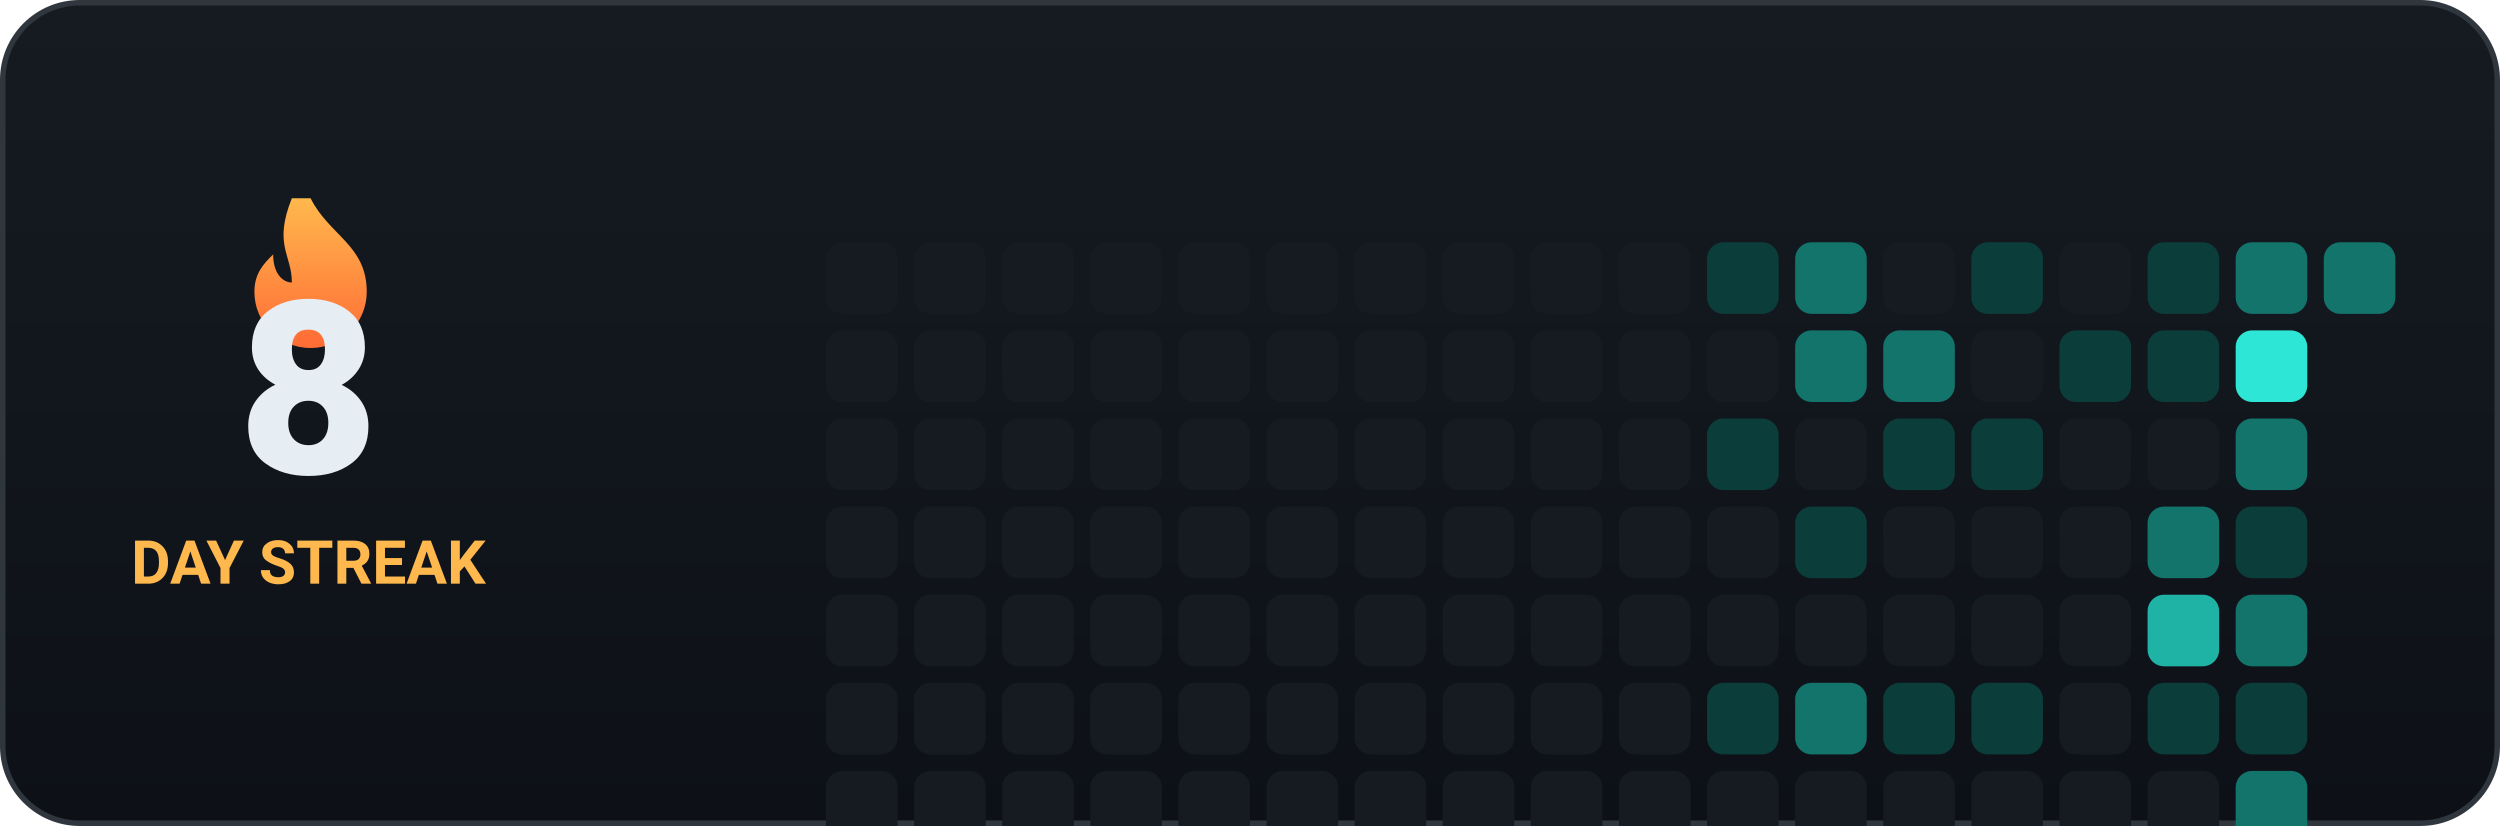
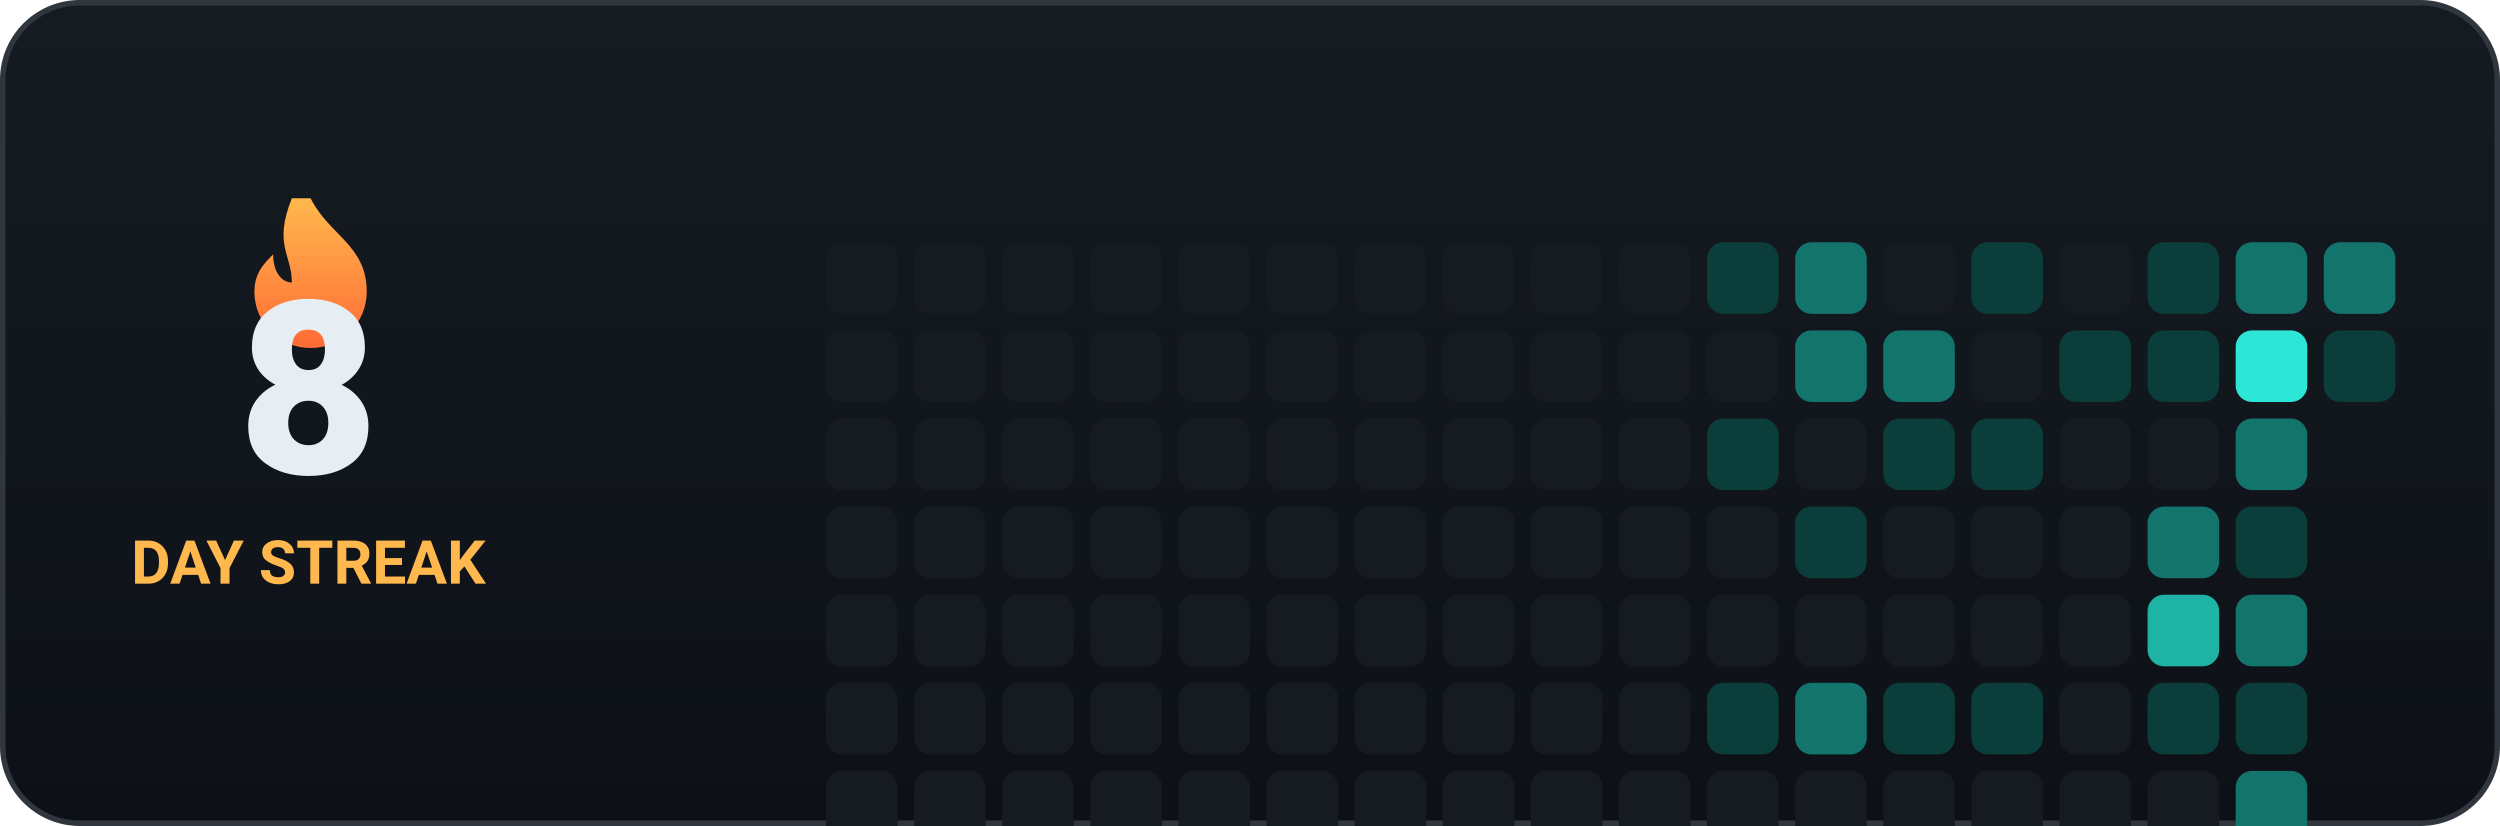
<svg xmlns="http://www.w3.org/2000/svg" width="454" height="150" viewBox="0 0 454 150" role="img" font-family="-apple-system,BlinkMacSystemFont,'Segoe UI',Roboto,'Apple SD Gothic Neo','Malgun Gothic',sans-serif">
  <defs>
    <linearGradient id="bgg" x1="0" y1="0" x2="0" y2="1">
      <stop offset="0" stop-color="#161b22" />
      <stop offset="1" stop-color="#0d1117" />
    </linearGradient>
    <linearGradient id="flame" x1="0" y1="0" x2="0" y2="1">
      <stop offset="0" stop-color="#ffb84d" />
      <stop offset="1" stop-color="#ff6b35" />
    </linearGradient>
  </defs>
  <rect x="0.5" y="0.5" width="453" height="149" rx="14" fill="url(#bgg)" stroke="#30363d" />
  <path transform="translate(36 36) scale(1.7)" fill="url(#flame)" d="M12 0c2 4 6 5 6 10a6 6 0 1 1-12 0c0-2 1-3 2-4 0 2 1 3 2 3 0-3-2-4 0-9z" />
  <text x="56" y="86" text-anchor="middle" font-size="44" font-weight="800" fill="#e6edf3">8</text>
  <text x="56" y="106" text-anchor="middle" font-size="11" font-weight="600" fill="#ffb84d">DAY STREAK</text>
  <rect x="150" y="44" width="13" height="13" rx="3" fill="#161b22" />
  <rect x="150" y="60" width="13" height="13" rx="3" fill="#161b22" />
  <rect x="150" y="76" width="13" height="13" rx="3" fill="#161b22" />
  <rect x="150" y="92" width="13" height="13" rx="3" fill="#161b22" />
  <rect x="150" y="108" width="13" height="13" rx="3" fill="#161b22" />
  <rect x="150" y="124" width="13" height="13" rx="3" fill="#161b22" />
  <rect x="150" y="140" width="13" height="13" rx="3" fill="#161b22" />
  <rect x="166" y="44" width="13" height="13" rx="3" fill="#161b22" />
  <rect x="166" y="60" width="13" height="13" rx="3" fill="#161b22" />
  <rect x="166" y="76" width="13" height="13" rx="3" fill="#161b22" />
  <rect x="166" y="92" width="13" height="13" rx="3" fill="#161b22" />
  <rect x="166" y="108" width="13" height="13" rx="3" fill="#161b22" />
  <rect x="166" y="124" width="13" height="13" rx="3" fill="#161b22" />
  <rect x="166" y="140" width="13" height="13" rx="3" fill="#161b22" />
  <rect x="182" y="44" width="13" height="13" rx="3" fill="#161b22" />
  <rect x="182" y="60" width="13" height="13" rx="3" fill="#161b22" />
  <rect x="182" y="76" width="13" height="13" rx="3" fill="#161b22" />
  <rect x="182" y="92" width="13" height="13" rx="3" fill="#161b22" />
  <rect x="182" y="108" width="13" height="13" rx="3" fill="#161b22" />
  <rect x="182" y="124" width="13" height="13" rx="3" fill="#161b22" />
  <rect x="182" y="140" width="13" height="13" rx="3" fill="#161b22" />
  <rect x="198" y="44" width="13" height="13" rx="3" fill="#161b22" />
  <rect x="198" y="60" width="13" height="13" rx="3" fill="#161b22" />
  <rect x="198" y="76" width="13" height="13" rx="3" fill="#161b22" />
  <rect x="198" y="92" width="13" height="13" rx="3" fill="#161b22" />
  <rect x="198" y="108" width="13" height="13" rx="3" fill="#161b22" />
  <rect x="198" y="124" width="13" height="13" rx="3" fill="#161b22" />
  <rect x="198" y="140" width="13" height="13" rx="3" fill="#161b22" />
  <rect x="214" y="44" width="13" height="13" rx="3" fill="#161b22" />
  <rect x="214" y="60" width="13" height="13" rx="3" fill="#161b22" />
  <rect x="214" y="76" width="13" height="13" rx="3" fill="#161b22" />
  <rect x="214" y="92" width="13" height="13" rx="3" fill="#161b22" />
  <rect x="214" y="108" width="13" height="13" rx="3" fill="#161b22" />
  <rect x="214" y="124" width="13" height="13" rx="3" fill="#161b22" />
  <rect x="214" y="140" width="13" height="13" rx="3" fill="#161b22" />
  <rect x="230" y="44" width="13" height="13" rx="3" fill="#161b22" />
  <rect x="230" y="60" width="13" height="13" rx="3" fill="#161b22" />
  <rect x="230" y="76" width="13" height="13" rx="3" fill="#161b22" />
  <rect x="230" y="92" width="13" height="13" rx="3" fill="#161b22" />
  <rect x="230" y="108" width="13" height="13" rx="3" fill="#161b22" />
  <rect x="230" y="124" width="13" height="13" rx="3" fill="#161b22" />
  <rect x="230" y="140" width="13" height="13" rx="3" fill="#161b22" />
  <rect x="246" y="44" width="13" height="13" rx="3" fill="#161b22" />
  <rect x="246" y="60" width="13" height="13" rx="3" fill="#161b22" />
  <rect x="246" y="76" width="13" height="13" rx="3" fill="#161b22" />
  <rect x="246" y="92" width="13" height="13" rx="3" fill="#161b22" />
  <rect x="246" y="108" width="13" height="13" rx="3" fill="#161b22" />
  <rect x="246" y="124" width="13" height="13" rx="3" fill="#161b22" />
  <rect x="246" y="140" width="13" height="13" rx="3" fill="#161b22" />
  <rect x="262" y="44" width="13" height="13" rx="3" fill="#161b22" />
  <rect x="262" y="60" width="13" height="13" rx="3" fill="#161b22" />
  <rect x="262" y="76" width="13" height="13" rx="3" fill="#161b22" />
  <rect x="262" y="92" width="13" height="13" rx="3" fill="#161b22" />
  <rect x="262" y="108" width="13" height="13" rx="3" fill="#161b22" />
  <rect x="262" y="124" width="13" height="13" rx="3" fill="#161b22" />
  <rect x="262" y="140" width="13" height="13" rx="3" fill="#161b22" />
  <rect x="278" y="44" width="13" height="13" rx="3" fill="#161b22" />
  <rect x="278" y="60" width="13" height="13" rx="3" fill="#161b22" />
  <rect x="278" y="76" width="13" height="13" rx="3" fill="#161b22" />
  <rect x="278" y="92" width="13" height="13" rx="3" fill="#161b22" />
  <rect x="278" y="108" width="13" height="13" rx="3" fill="#161b22" />
  <rect x="278" y="124" width="13" height="13" rx="3" fill="#161b22" />
  <rect x="278" y="140" width="13" height="13" rx="3" fill="#161b22" />
  <rect x="294" y="44" width="13" height="13" rx="3" fill="#161b22" />
  <rect x="294" y="60" width="13" height="13" rx="3" fill="#161b22" />
  <rect x="294" y="76" width="13" height="13" rx="3" fill="#161b22" />
  <rect x="294" y="92" width="13" height="13" rx="3" fill="#161b22" />
  <rect x="294" y="108" width="13" height="13" rx="3" fill="#161b22" />
  <rect x="294" y="124" width="13" height="13" rx="3" fill="#161b22" />
  <rect x="294" y="140" width="13" height="13" rx="3" fill="#161b22" />
  <rect x="310" y="44" width="13" height="13" rx="3" fill="#0b3d3a" />
  <rect x="310" y="60" width="13" height="13" rx="3" fill="#161b22" />
  <rect x="310" y="76" width="13" height="13" rx="3" fill="#0b3d3a" />
  <rect x="310" y="92" width="13" height="13" rx="3" fill="#161b22" />
  <rect x="310" y="108" width="13" height="13" rx="3" fill="#161b22" />
  <rect x="310" y="124" width="13" height="13" rx="3" fill="#0b3d3a" />
  <rect x="310" y="140" width="13" height="13" rx="3" fill="#161b22" />
  <rect x="326" y="44" width="13" height="13" rx="3" fill="#13746c" />
  <rect x="326" y="60" width="13" height="13" rx="3" fill="#13746c" />
  <rect x="326" y="76" width="13" height="13" rx="3" fill="#161b22" />
  <rect x="326" y="92" width="13" height="13" rx="3" fill="#0b3d3a" />
  <rect x="326" y="108" width="13" height="13" rx="3" fill="#161b22" />
  <rect x="326" y="124" width="13" height="13" rx="3" fill="#13746c" />
  <rect x="326" y="140" width="13" height="13" rx="3" fill="#161b22" />
  <rect x="342" y="44" width="13" height="13" rx="3" fill="#161b22" />
  <rect x="342" y="60" width="13" height="13" rx="3" fill="#13746c" />
  <rect x="342" y="76" width="13" height="13" rx="3" fill="#0b3d3a" />
  <rect x="342" y="92" width="13" height="13" rx="3" fill="#161b22" />
  <rect x="342" y="108" width="13" height="13" rx="3" fill="#161b22" />
  <rect x="342" y="124" width="13" height="13" rx="3" fill="#0b3d3a" />
  <rect x="342" y="140" width="13" height="13" rx="3" fill="#161b22" />
  <rect x="358" y="44" width="13" height="13" rx="3" fill="#0b3d3a" />
  <rect x="358" y="60" width="13" height="13" rx="3" fill="#161b22" />
  <rect x="358" y="76" width="13" height="13" rx="3" fill="#0b3d3a" />
  <rect x="358" y="92" width="13" height="13" rx="3" fill="#161b22" />
  <rect x="358" y="108" width="13" height="13" rx="3" fill="#161b22" />
  <rect x="358" y="124" width="13" height="13" rx="3" fill="#0b3d3a" />
  <rect x="358" y="140" width="13" height="13" rx="3" fill="#161b22" />
  <rect x="374" y="44" width="13" height="13" rx="3" fill="#161b22" />
  <rect x="374" y="60" width="13" height="13" rx="3" fill="#0b3d3a" />
  <rect x="374" y="76" width="13" height="13" rx="3" fill="#161b22" />
  <rect x="374" y="92" width="13" height="13" rx="3" fill="#161b22" />
  <rect x="374" y="108" width="13" height="13" rx="3" fill="#161b22" />
  <rect x="374" y="124" width="13" height="13" rx="3" fill="#161b22" />
  <rect x="374" y="140" width="13" height="13" rx="3" fill="#161b22" />
  <rect x="390" y="44" width="13" height="13" rx="3" fill="#0b3d3a" />
  <rect x="390" y="60" width="13" height="13" rx="3" fill="#0b3d3a" />
  <rect x="390" y="76" width="13" height="13" rx="3" fill="#161b22" />
  <rect x="390" y="92" width="13" height="13" rx="3" fill="#13746c" />
  <rect x="390" y="108" width="13" height="13" rx="3" fill="#1fb3a6" />
  <rect x="390" y="124" width="13" height="13" rx="3" fill="#0b3d3a" />
  <rect x="390" y="140" width="13" height="13" rx="3" fill="#161b22" />
  <rect x="406" y="44" width="13" height="13" rx="3" fill="#13746c" />
  <rect x="406" y="60" width="13" height="13" rx="3" fill="#2ee6d6" />
  <rect x="406" y="76" width="13" height="13" rx="3" fill="#13746c" />
  <rect x="406" y="92" width="13" height="13" rx="3" fill="#0b3d3a" />
  <rect x="406" y="108" width="13" height="13" rx="3" fill="#13746c" />
  <rect x="406" y="124" width="13" height="13" rx="3" fill="#0b3d3a" />
  <rect x="406" y="140" width="13" height="13" rx="3" fill="#13746c" />
  <rect x="422" y="44" width="13" height="13" rx="3" fill="#13746c" />
+   <rect x="422" y="60" width="13" height="13" rx="3" fill="#0b3d3a" />
  <text x="308" y="175" font-size="9" fill="#7d8590">less</text>
  <rect x="334" y="166" width="13" height="13" rx="3" fill="#161b22" />
  <rect x="350" y="166" width="13" height="13" rx="3" fill="#0b3d3a" />
  <rect x="366" y="166" width="13" height="13" rx="3" fill="#13746c" />
  <rect x="382" y="166" width="13" height="13" rx="3" fill="#1fb3a6" />
  <rect x="398" y="166" width="13" height="13" rx="3" fill="#2ee6d6" />
  <text x="416" y="175" font-size="9" fill="#7d8590">more</text>
</svg>
